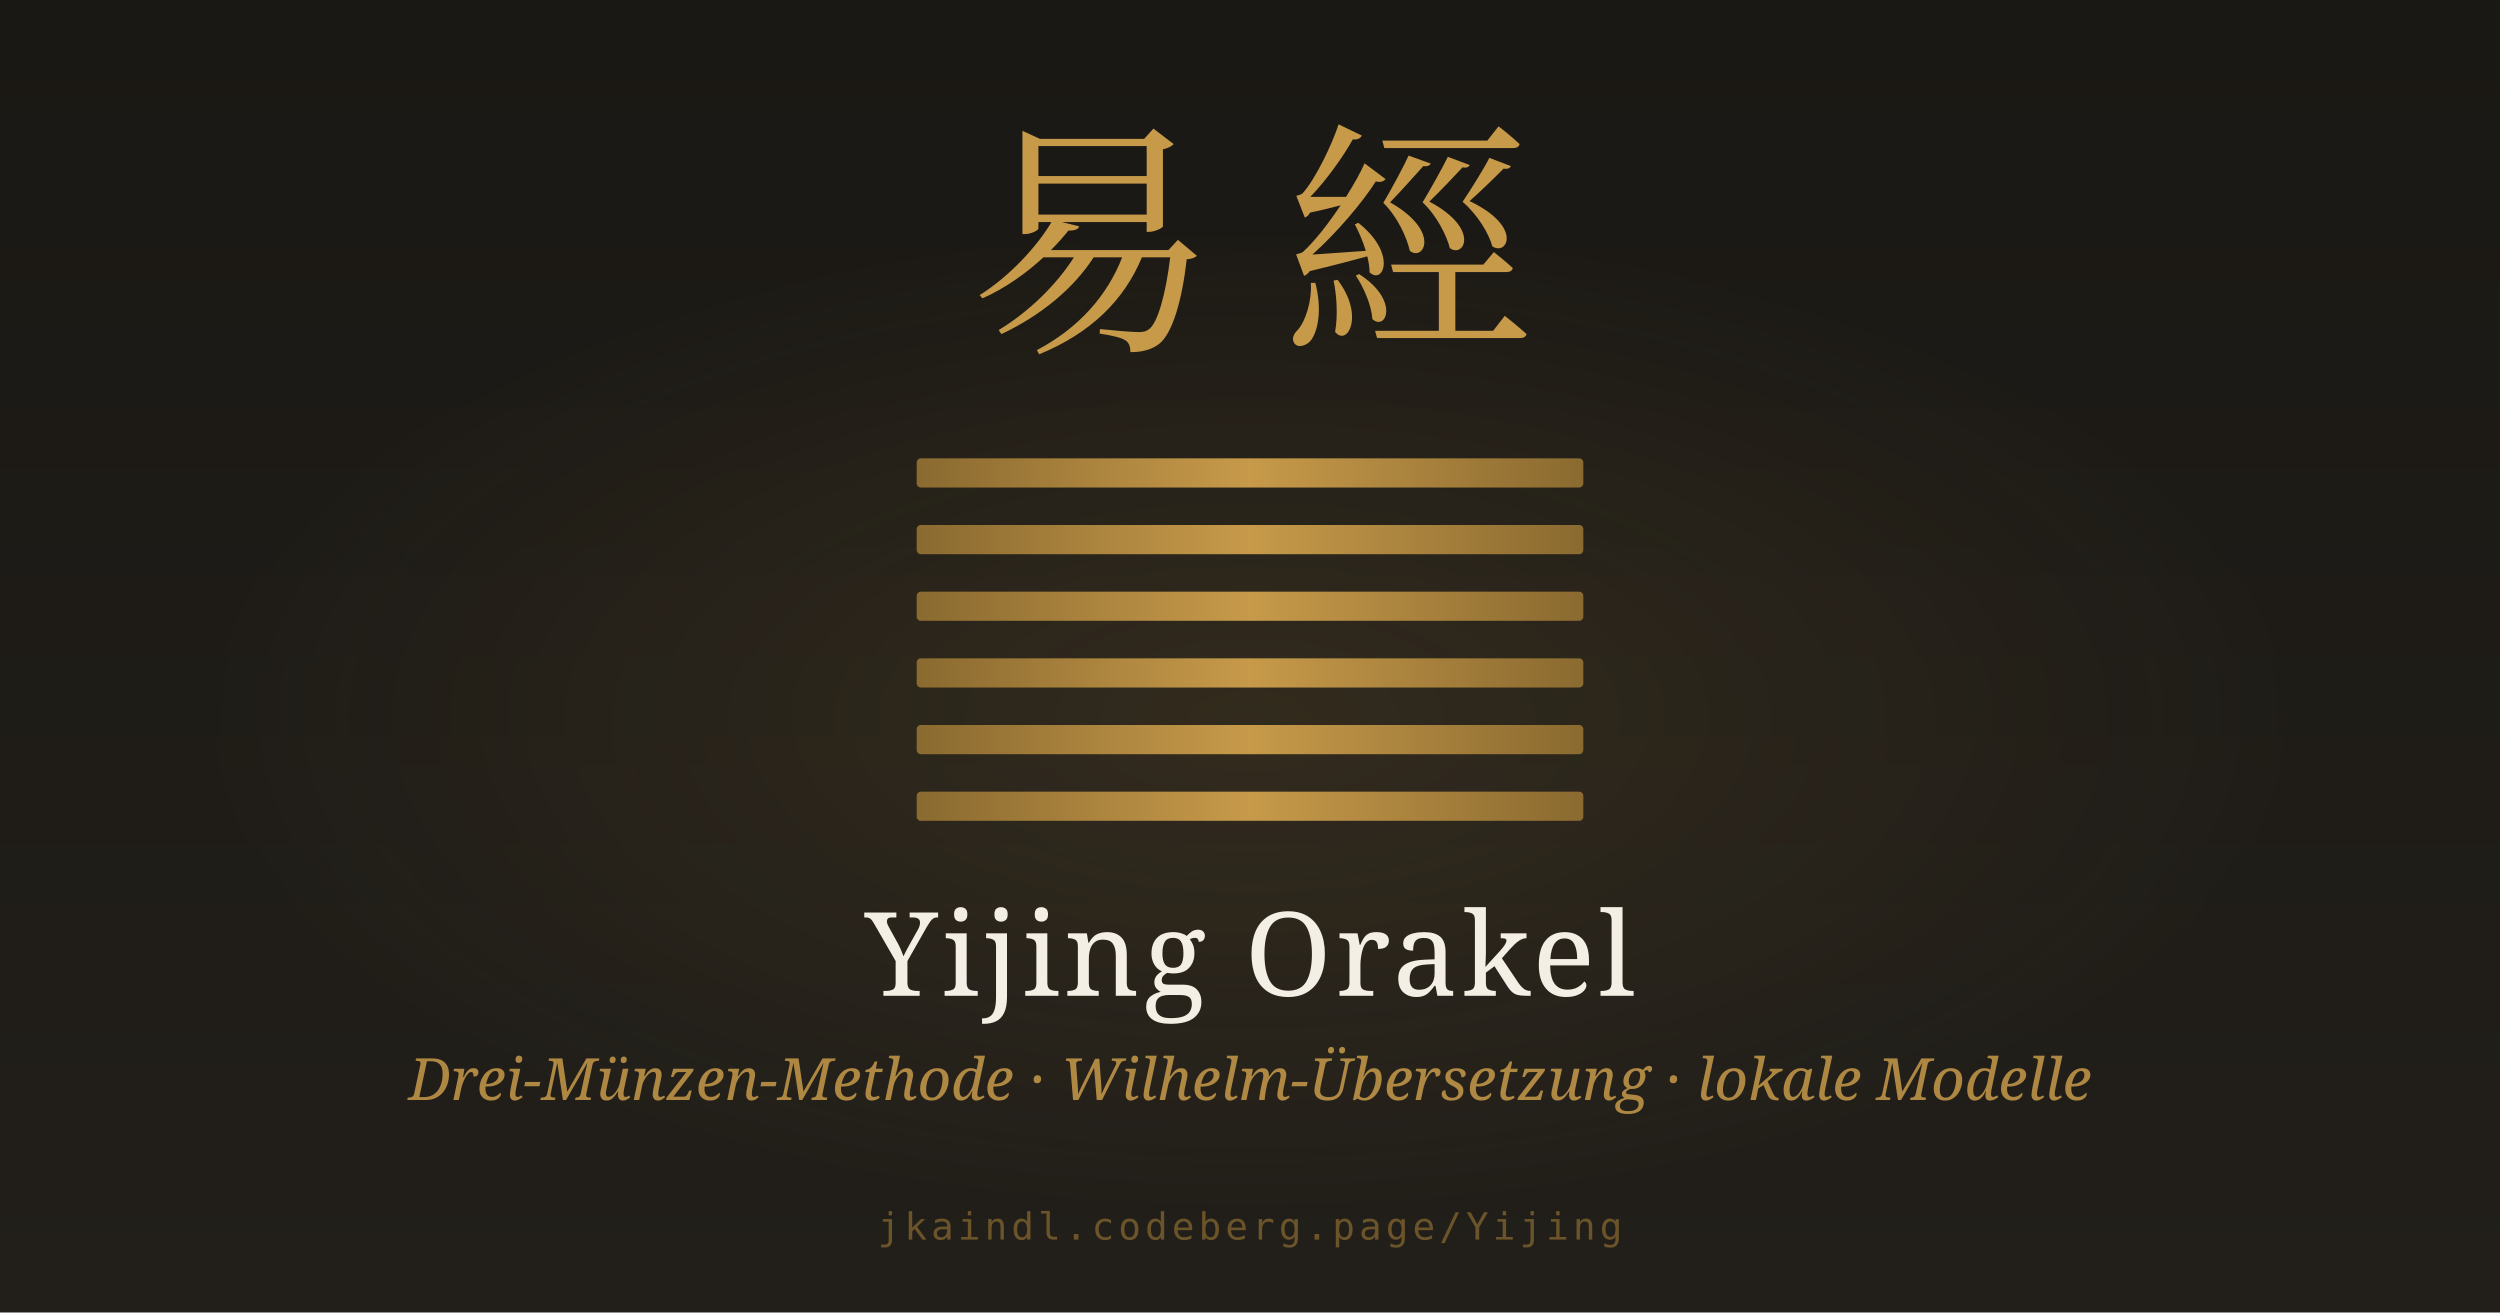
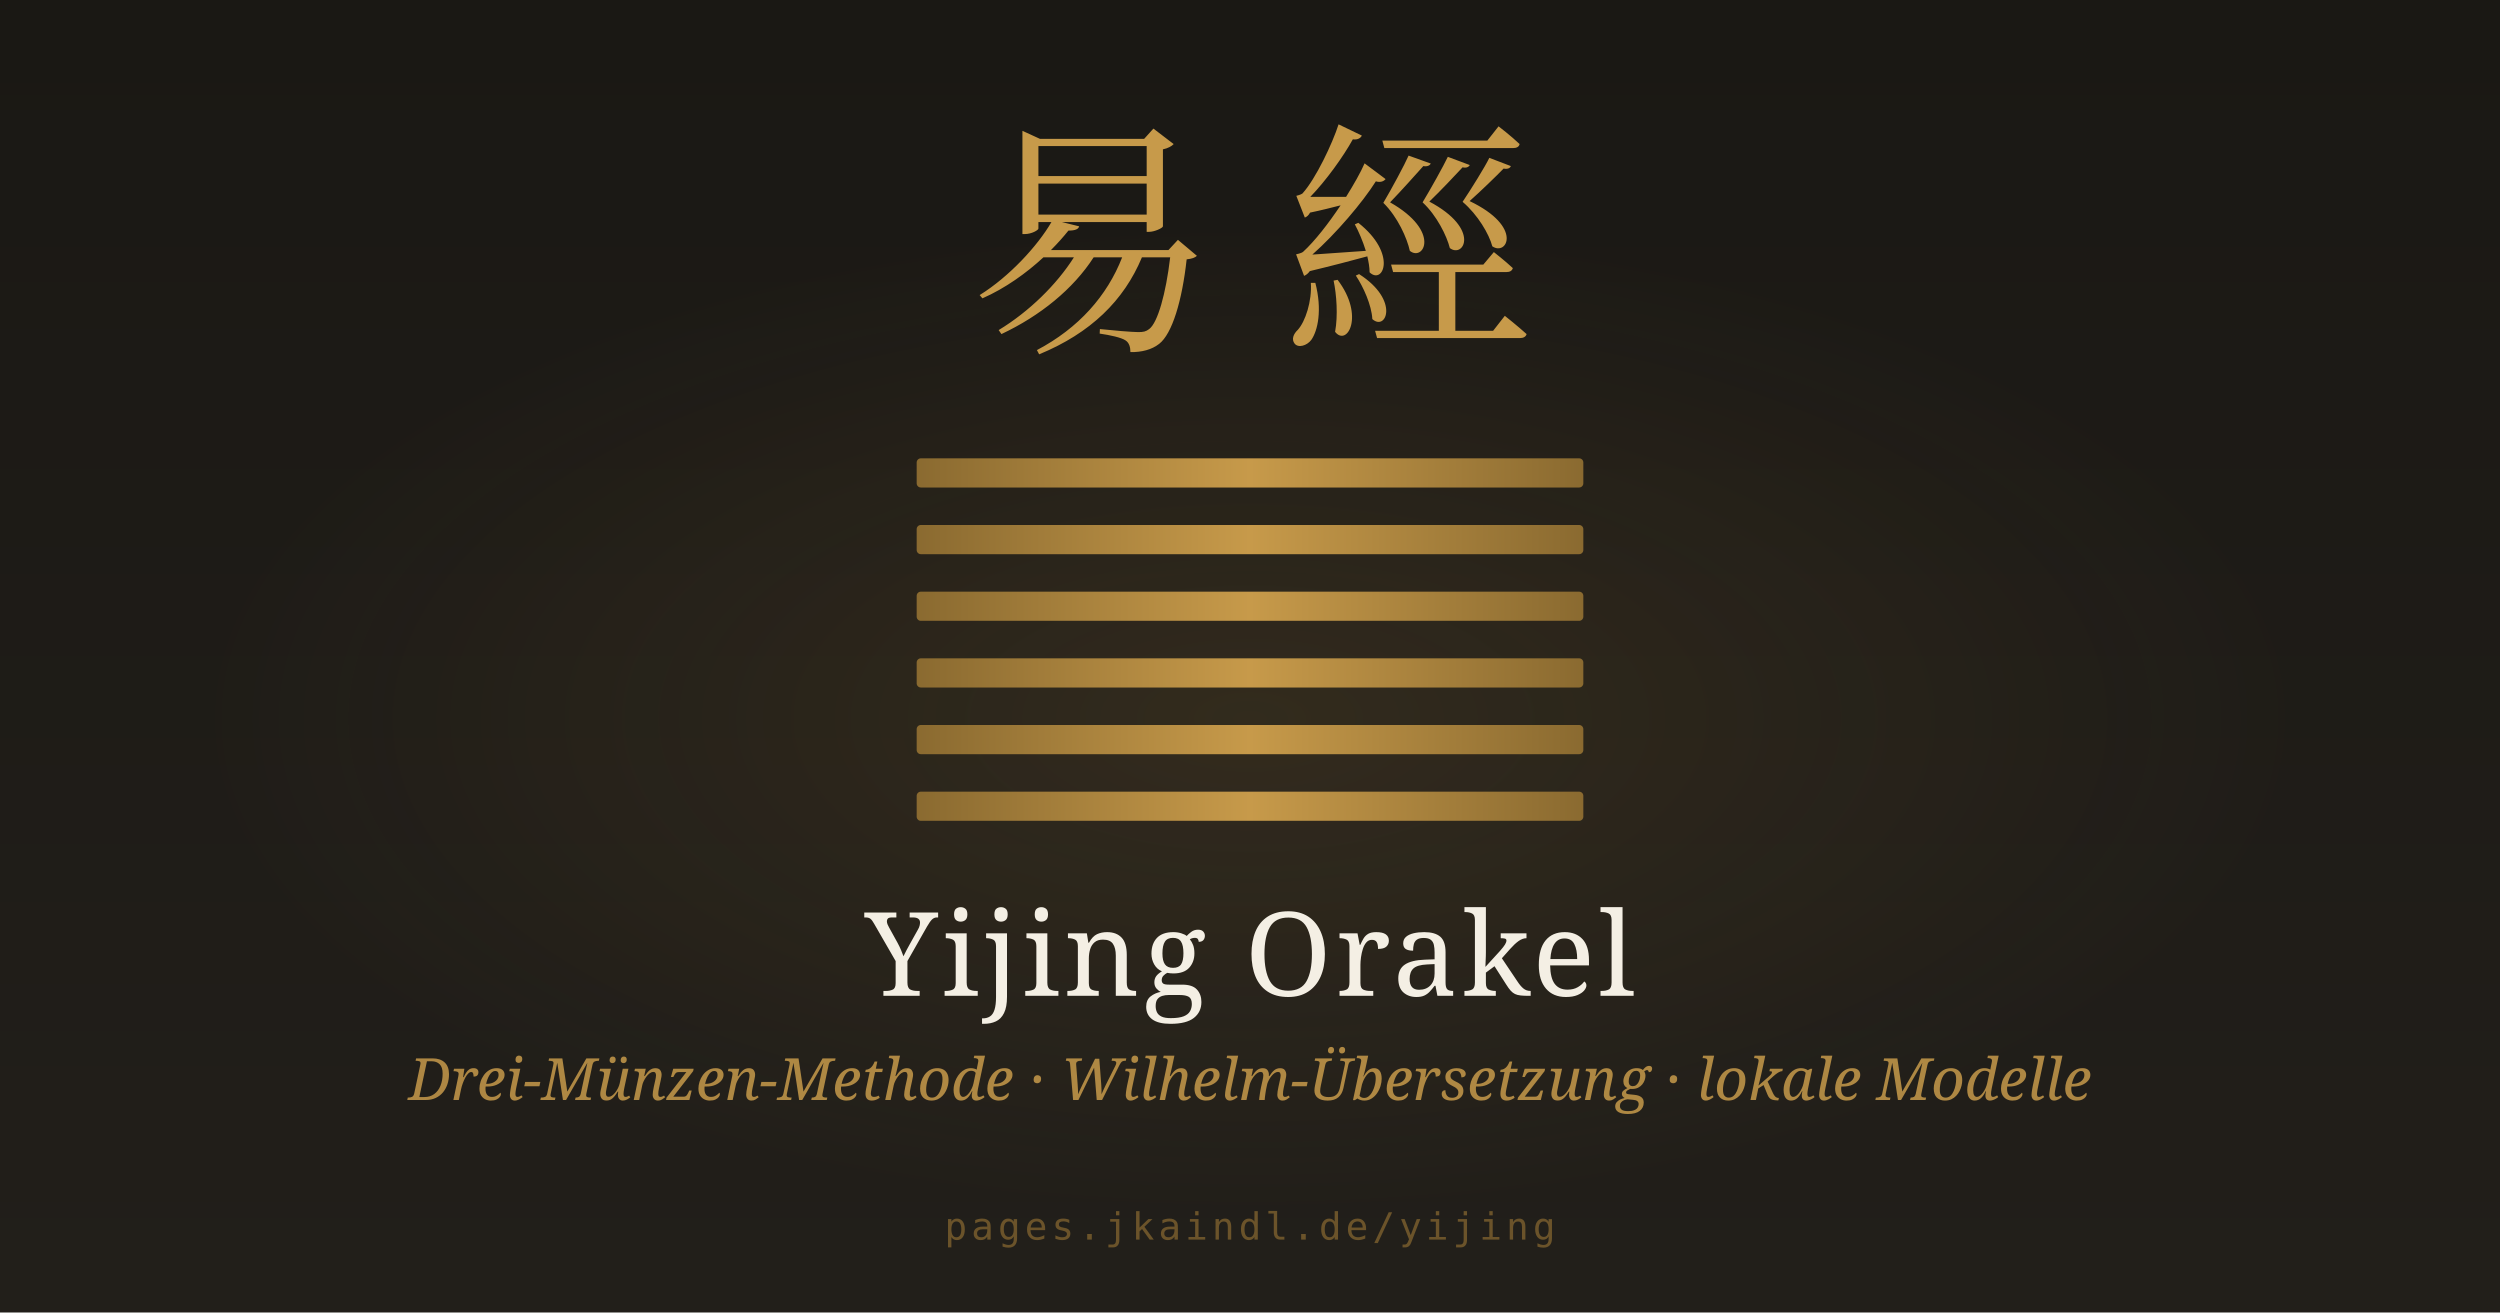
<svg xmlns="http://www.w3.org/2000/svg" viewBox="0 0 1200 630" role="img" aria-label="Yijing Orakel — I Ging mit Wilhelm-Übersetzung">
  <defs>
    <linearGradient id="bg" x1="0" y1="0" x2="0" y2="1">
      <stop offset="0%" stop-color="#1a1814" />
      <stop offset="100%" stop-color="#221f1a" />
    </linearGradient>
    <linearGradient id="line" x1="0" y1="0" x2="1" y2="0">
      <stop offset="0%" stop-color="#8a6a30" />
      <stop offset="50%" stop-color="#c79a4a" />
      <stop offset="100%" stop-color="#8a6a30" />
    </linearGradient>
    <radialGradient id="glow" cx="0.5" cy="0.5" r="0.5">
      <stop offset="0%" stop-color="#c79a4a" stop-opacity="0.12" />
      <stop offset="100%" stop-color="#c79a4a" stop-opacity="0" />
    </radialGradient>
  </defs>
  <rect width="1200" height="630" fill="url(#bg)" />
  <ellipse cx="600" cy="345" rx="500" ry="240" fill="url(#glow)" />
  <text x="600" y="160" text-anchor="middle" font-family="'Songti SC','SimSun','Noto Serif CJK SC','Source Han Serif SC','Hiragino Mincho ProN',serif" font-size="120" font-weight="500" fill="#c79a4a" letter-spacing="32">易經</text>
  <g>
    <rect x="440" y="220" width="320" height="14" rx="2" fill="url(#line)" />
    <rect x="440" y="252" width="320" height="14" rx="2" fill="url(#line)" />
    <rect x="440" y="284" width="320" height="14" rx="2" fill="url(#line)" />
    <rect x="440" y="316" width="320" height="14" rx="2" fill="url(#line)" />
    <rect x="440" y="348" width="320" height="14" rx="2" fill="url(#line)" />
    <rect x="440" y="380" width="320" height="14" rx="2" fill="url(#line)" />
  </g>
  <text x="600" y="478" text-anchor="middle" font-family="'Cormorant Garamond','EB Garamond',Georgia,serif" font-size="56" font-weight="500" fill="#f4efe4" letter-spacing="2">Yijing Orakel</text>
  <text x="600" y="528" text-anchor="middle" font-family="'Cormorant Garamond','EB Garamond',Georgia,serif" font-size="28" font-style="italic" fill="#c79a4a" opacity="0.85">Drei-Münzen-Methode · Wilhelm-Übersetzung · lokale Modelle</text>
-   <text x="600" y="595" text-anchor="middle" font-family="'SF Mono','Fira Code','Cascadia Code',Menlo,Consolas,monospace" font-size="18" fill="#8a6a30" letter-spacing="2" opacity="0.7">jkaindl.codeberg.page/Yijing</text>
+   <text x="600" y="595" text-anchor="middle" font-family="'SF Mono','Fira Code','Cascadia Code',Menlo,Consolas,monospace" font-size="18" fill="#8a6a30" letter-spacing="2" opacity="0.7">pages.jkaindl.de/yijing</text>
</svg>
